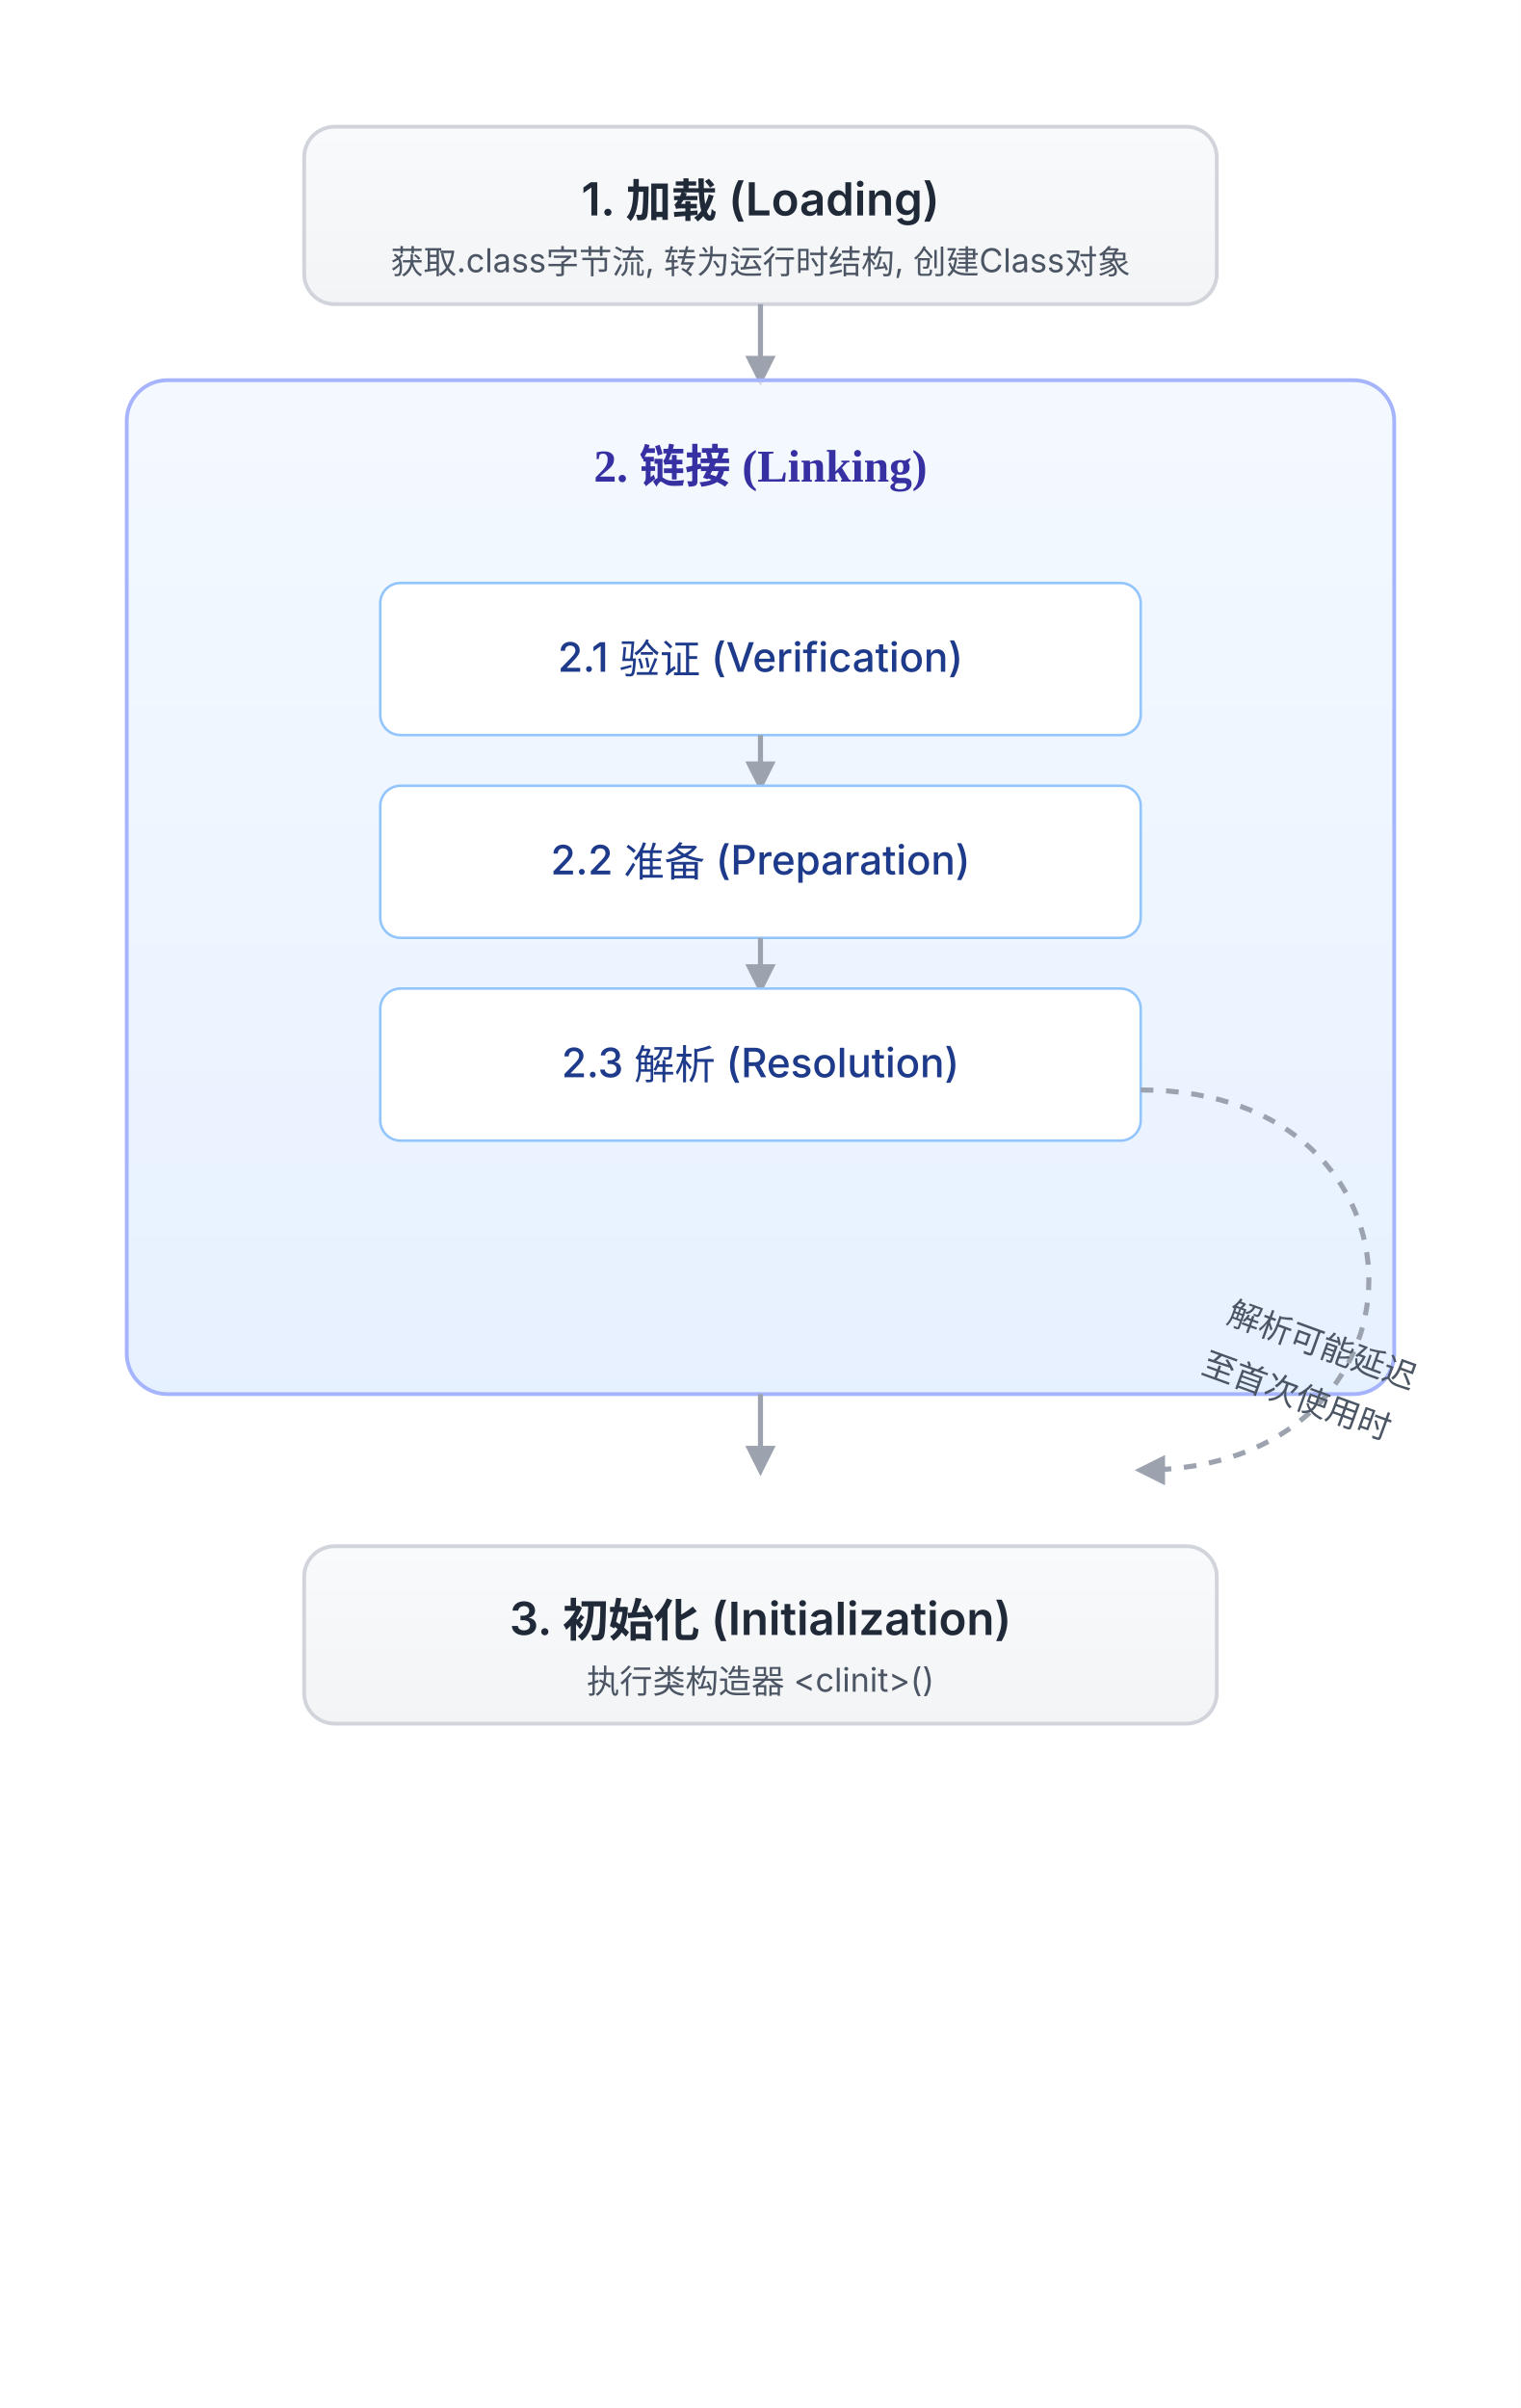
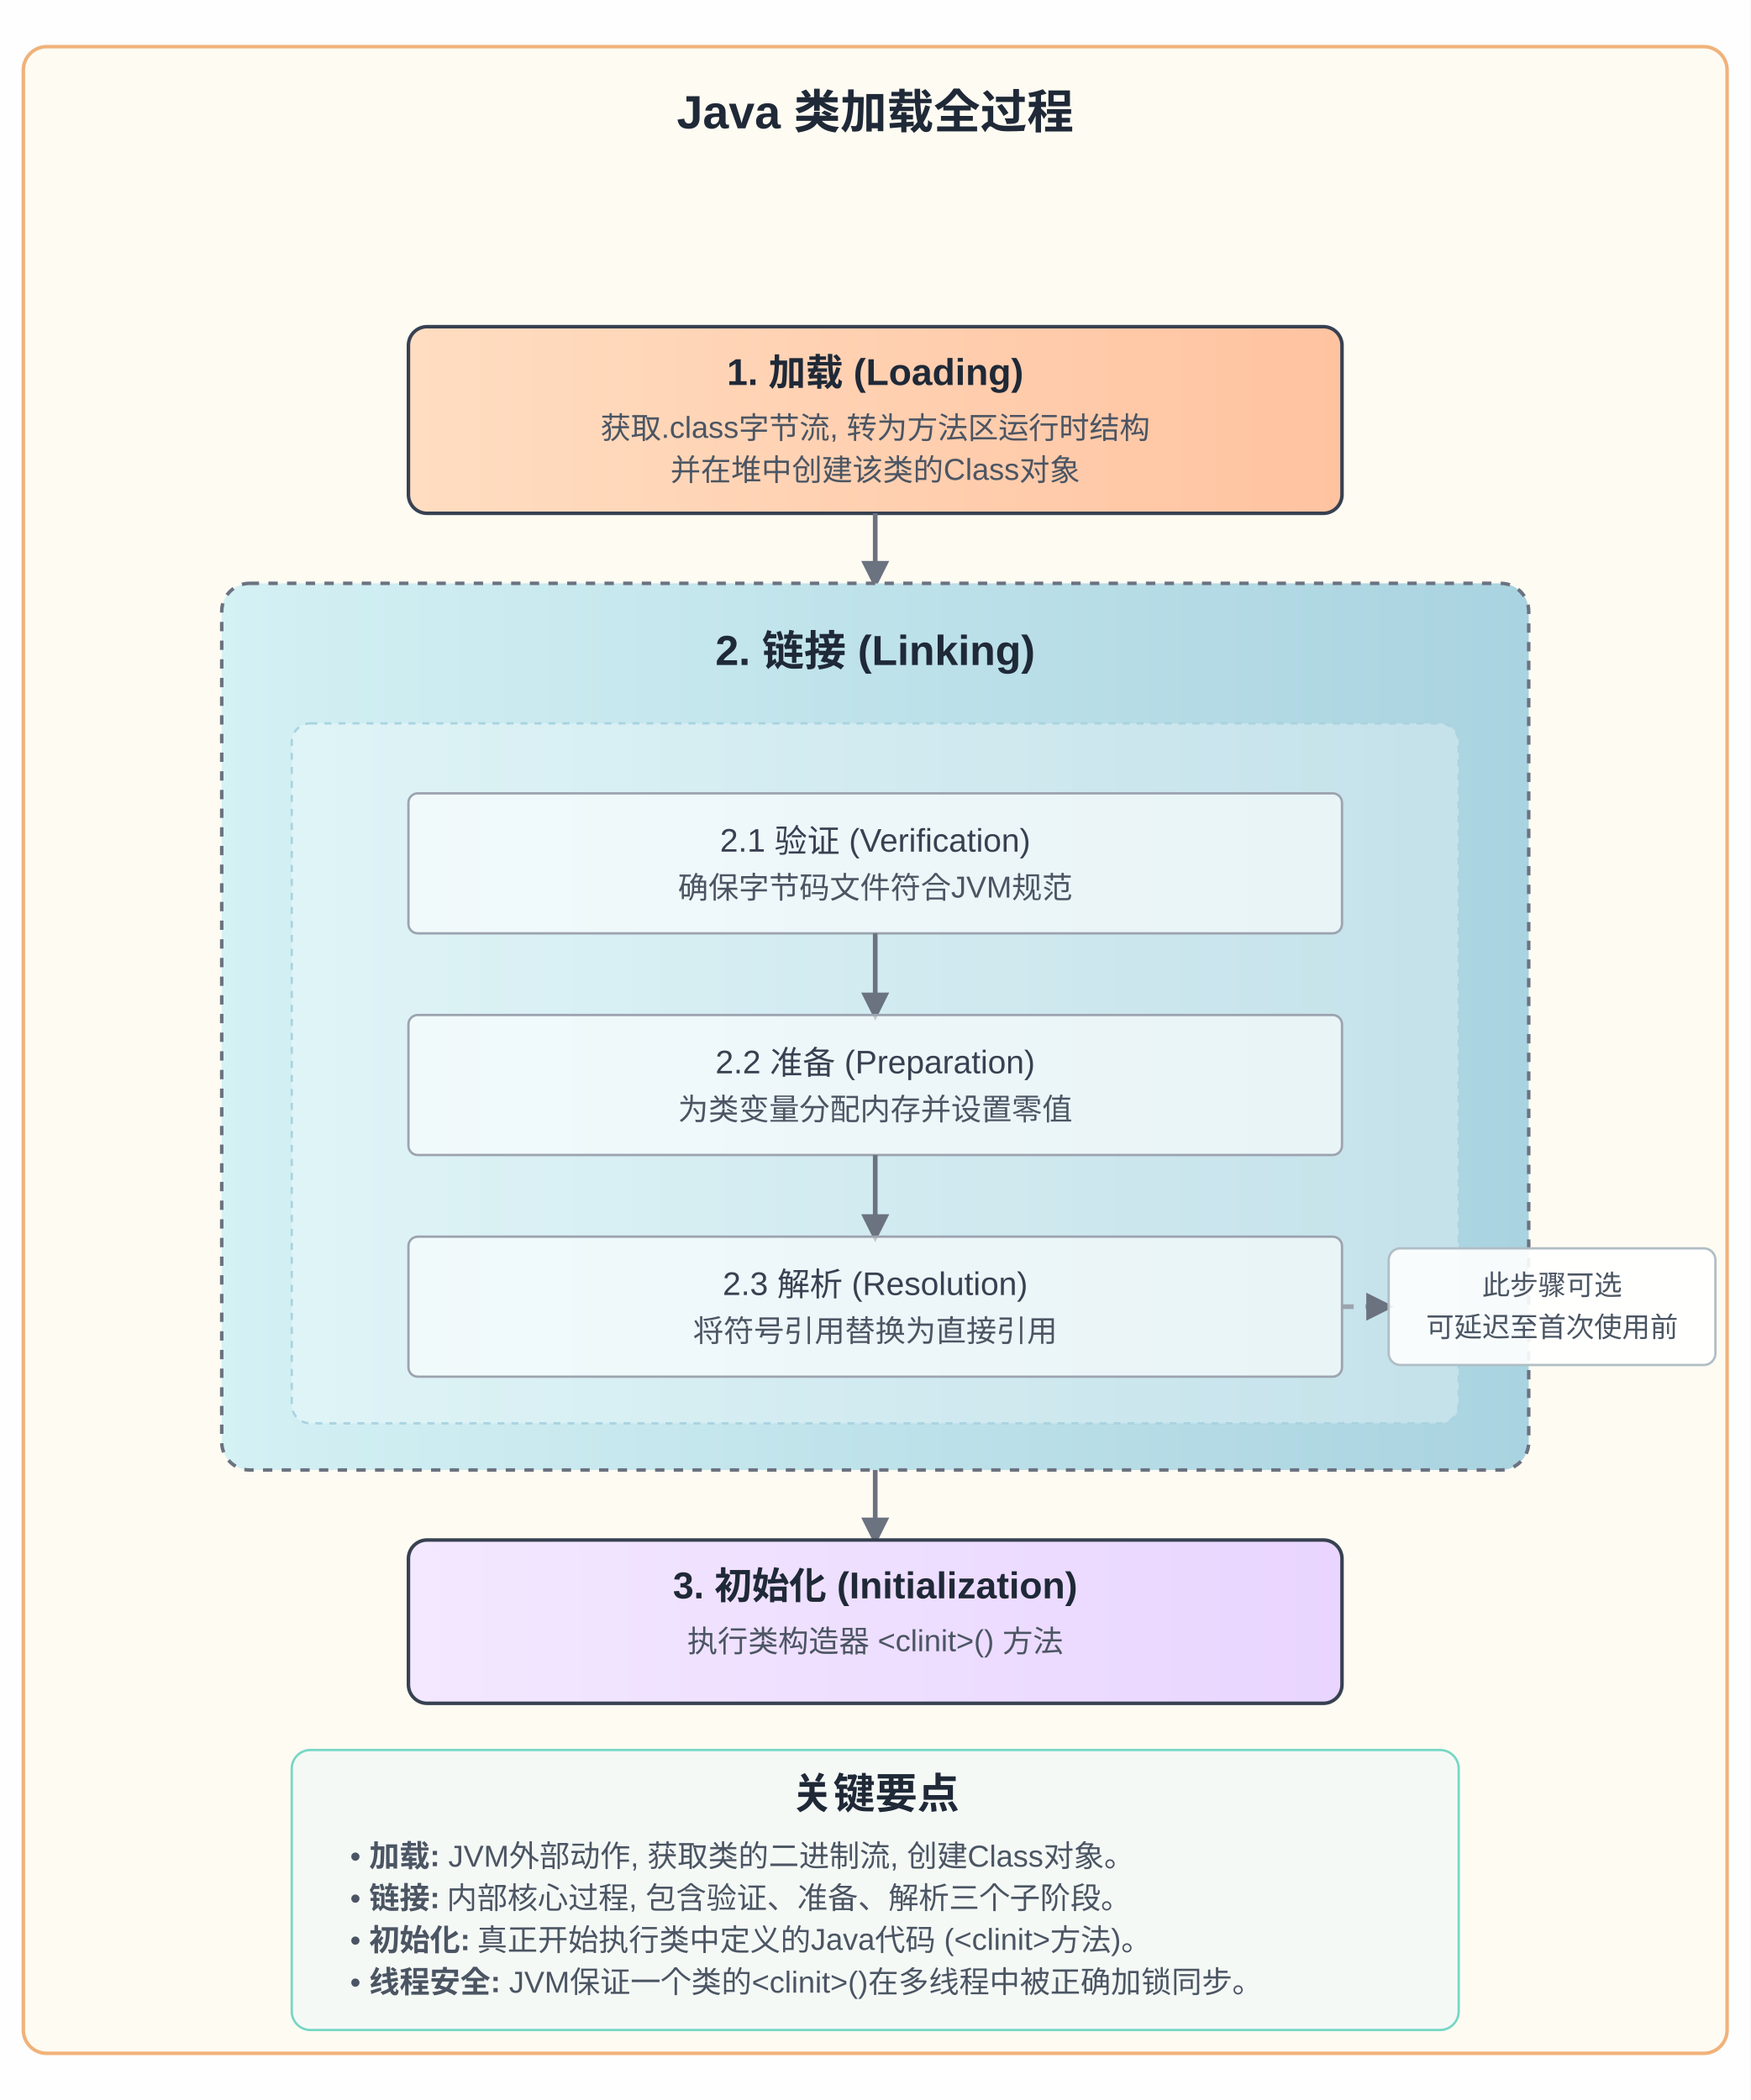
- <svg xmlns="http://www.w3.org/2000/svg" width="600" height="950" viewBox="0 0 600 950">
+ <svg xmlns="http://www.w3.org/2000/svg" viewBox="0 0 750 900" font-family="Arial, sans-serif" font-size="14">
  <defs>
-     <linearGradient id="grad-step" x1="0%" y1="0%" x2="0%" y2="100%">
-       <stop offset="0%" style="stop-color:#f9fafb;stop-opacity:1" />
-       <stop offset="100%" style="stop-color:#f3f4f6;stop-opacity:1" />
+     <linearGradient id="grad-loading-v2" x1="0%" y1="0%" x2="100%" y2="0%">
+       <stop offset="0%" style="stop-color:#FFDDC1;stop-opacity:1" />
+       <stop offset="100%" style="stop-color:#FFC3A0;stop-opacity:1" />
    </linearGradient>
-     <linearGradient id="grad-linking" x1="0%" y1="0%" x2="0%" y2="100%">
-       <stop offset="0%" style="stop-color:#eff6ff;stop-opacity:0.7" />
-       <stop offset="100%" style="stop-color:#dbeafe;stop-opacity:0.7" />
+     <linearGradient id="grad-linking-v2" x1="0%" y1="0%" x2="100%" y2="0%">
+       <stop offset="0%" style="stop-color:#D4F1F4;stop-opacity:1" />
+       <stop offset="100%" style="stop-color:#A9D3E0;stop-opacity:1" />
+     </linearGradient>
+     <linearGradient id="grad-init-v2" x1="0%" y1="0%" x2="100%" y2="0%">
+       <stop offset="0%" style="stop-color:#F3E8FF;stop-opacity:1" />
+       <stop offset="100%" style="stop-color:#E9D5FF;stop-opacity:1" />
+     </linearGradient>
+     <linearGradient id="grad-sub-v2" x1="0%" y1="0%" x2="100%" y2="0%">
+       <stop offset="0%" style="stop-color:#E8F0FE;stop-opacity:1" />
+       <stop offset="100%" style="stop-color:#D2E3FC;stop-opacity:1" />
    </linearGradient>
    <style>
-             .bg { fill: #ffffff; }
-             .step-box { fill: url(#grad-step); stroke: #d1d5db; stroke-width: 1.5; rx: 12; ry: 12; }
-             .step-text { font-family: 'Inter', 'Arial', sans-serif; font-size: 18px; font-weight: 600; text-anchor: middle; fill: #1f2937; }
-             .step-desc { font-family: 'Inter', 'Arial', sans-serif; font-size: 13px; text-anchor: middle; fill: #4b5563; }
+             .bg-v2 { fill: #FEFEFE; }
+             .area-bg-v2 { fill: rgba(255, 248, 225, 0.4); stroke: #F0B27A; stroke-width: 1.5; rx: 10; ry: 10; }
+             .area-title-v2 { font-size: 20px; font-weight: bold; text-anchor: middle; fill: #1F2937; }
+             .step-box-v2 { stroke: #374151; stroke-width: 1.5; rx: 8; ry: 8; }
+             .step-text-v2 { font-size: 16px; font-weight: 600; text-anchor: middle; fill: #1F2937; }
+             .step-desc-v2 { font-size: 13px; text-anchor: middle; fill: #4B5563; }

-             .linking-panel { fill: url(#grad-linking); stroke: #a5b4fc; stroke-width: 1.5; rx: 16; ry: 16; }
-             .linking-title { font-size: 18px; font-weight: 600; fill: #3730a3; text-anchor: middle; }
+             .linking-panel-v2 { stroke: #6B7280; stroke-width: 1.5; rx: 12; ry: 12; stroke-dasharray: 4 4; }
+             .linking-title-v2 { font-size: 18px; font-weight: 600; fill: #1F2937; text-anchor: middle; }

-             .sub-step-box { fill: #ffffff; stroke: #93c5fd; stroke-width: 1; rx: 8; ry: 8; }
-             .sub-step-text { font-family: 'Inter', 'Arial', sans-serif; font-size: 16px; font-weight: 500; text-anchor: middle; fill: #1e3a8a; }
+             .sub-step-box-v2 { fill: rgba(255,255,255,0.6); stroke: #9CA3AF; stroke-width: 1; rx: 4; ry: 4; }
+             .sub-step-text-v2 { font-size: 14px; font-weight: 500; text-anchor: middle; fill: #374151; }
+             
+             .key-point-v2 { font-size: 13px; text-anchor: start; fill: #4B5563; }
+             .delayed-text-v2 { font-size: 12px; text-anchor: middle; fill: #4B5563; }

-             .connector { fill: none; stroke: #9ca3af; stroke-width: 2; marker-end: url(#arrowhead); }
-             .connector-dashed { fill: none; stroke: #9ca3af; stroke-width: 2; stroke-dasharray: 5 5; }
-              #arrowhead path { fill: #9ca3af; }
+             .connector-v2 { fill: none; stroke: #6B7280; stroke-width: 2; marker-end: url(#arrowhead-v2); }
+             .connector-dashed-v2 { fill: none; stroke: #9CA3AF; stroke-width: 2; stroke-dasharray: 5 5; marker-end: url(#arrowhead-v2); }
        </style>
-     <marker id="arrowhead" viewBox="0 0 10 10" refX="8" refY="5" markerWidth="6" markerHeight="6" orient="auto-start-reverse">
-       <path d="M 0 0 L 10 5 L 0 10 z" />
+     <marker id="arrowhead-v2" viewBox="0 0 10 10" refX="8" refY="5" markerWidth="6" markerHeight="6" orient="auto-start-reverse">
+       <path d="M 0 0 L 10 5 L 0 10 z" fill="#6B7280" />
    </marker>
  </defs>
-   <rect x="0" y="0" width="600" height="950" class="bg" />
-   <g transform="translate(300, 0)">
+   <rect x="0" y="0" width="750" height="900" class="bg-v2" />
+   <rect x="10" y="20" width="730" height="860" class="area-bg-v2" />
+   <text x="375" y="55" class="area-title-v2">Java 类加载全过程</text>
+   <g transform="translate(375, 90)">
    <g transform="translate(0, 50)">
-       <rect x="-180" y="0" width="360" height="70" class="step-box" />
-       <text y="35" class="step-text">1. 加载 (Loading)</text>
-       <text y="58" class="step-desc">获取.class字节流, 转为运行时结构, 创建Class对象</text>
+       <rect x="-200" y="0" width="400" height="80" class="step-box-v2" fill="url(#grad-loading-v2)" />
+       <text x="0" y="25" class="step-text-v2">1. 加载 (Loading)</text>
+       <text x="0" y="48" class="step-desc-v2">获取.class字节流, 转为方法区运行时结构</text>
+       <text x="0" y="66" class="step-desc-v2">并在堆中创建该类的Class对象</text>
    </g>
-     <path d="M 0 120 v 30" class="connector" />
-     <g transform="translate(0, 150)">
-       <rect x="-250" y="0" width="500" height="400" class="linking-panel" />
-       <text x="0" y="40" class="linking-title">2. 链接 (Linking)</text>
-       <g transform="translate(0, 80)">
-         <rect x="-150" y="0" width="300" height="60" class="sub-step-box" />
-         <text y="35" class="sub-step-text">2.1 验证 (Verification)</text>
+     <path d="M 0 130 v 30" class="connector-v2" />
+     <g transform="translate(0, 160)">
+       <rect x="-280" y="0" width="560" height="380" class="linking-panel-v2" fill="url(#grad-linking-v2)" />
+       <text x="0" y="35" class="linking-title-v2">2. 链接 (Linking)</text>
+       <rect x="-250" y="60" width="500" height="300" fill="rgba(255,255,255,0.3)" stroke="#A9D3E0" stroke-width="1" rx="8" stroke-dasharray="3 3" />
+       <g transform="translate(0, 90)">
+         <rect x="-200" y="0" width="400" height="60" class="sub-step-box-v2" />
+         <text x="0" y="25" class="sub-step-text-v2">2.1 验证 (Verification)</text>
+         <text x="0" y="45" class="step-desc-v2">确保字节码文件符合JVM规范</text>
      </g>
-       <path d="M 0 140 v 20" class="connector" />
-       <g transform="translate(0, 160)">
-         <rect x="-150" y="0" width="300" height="60" class="sub-step-box" />
-         <text y="35" class="sub-step-text">2.2 准备 (Preparation)</text>
+       <path d="M 0 150 v 35" class="connector-v2" />
+       <g transform="translate(0, 185)">
+         <rect x="-200" y="0" width="400" height="60" class="sub-step-box-v2" />
+         <text x="0" y="25" class="sub-step-text-v2">2.2 准备 (Preparation)</text>
+         <text x="0" y="45" class="step-desc-v2">为类变量分配内存并设置零值</text>
      </g>
-       <path d="M 0 220 v 20" class="connector" />
-       <g transform="translate(0, 240)">
-         <rect x="-150" y="0" width="300" height="60" class="sub-step-box" />
-         <text y="35" class="sub-step-text">2.3 解析 (Resolution)</text>
+       <path d="M 0 245 v 35" class="connector-v2" />
+       <g transform="translate(0, 280)">
+         <rect x="-200" y="0" width="400" height="60" class="sub-step-box-v2" />
+         <text x="0" y="25" class="sub-step-text-v2">2.3 解析 (Resolution)</text>
+         <text x="0" y="45" class="step-desc-v2">将符号引用替换为直接引用</text>
      </g>
    </g>
-     <path d="M 0 550 v 30" class="connector" />
-     <g transform="translate(0, 610)">
-       <rect x="-180" y="0" width="360" height="70" class="step-box" />
-       <text y="35" class="step-text">3. 初始化 (Initialization)</text>
-       <text y="58" class="step-desc">执行类构造器 &lt;clinit&gt;()</text>
+     <path d="M 0 540 v 30" class="connector-v2" />
+     <g transform="translate(0, 570)">
+       <rect x="-200" y="0" width="400" height="70" class="step-box-v2" fill="url(#grad-init-v2)" />
+       <text x="0" y="25" class="step-text-v2">3. 初始化 (Initialization)</text>
+       <text x="0" y="48" class="step-desc-v2">执行类构造器 &lt;clinit&gt;() 方法</text>
    </g>
-     <path d="m 150, 430 c 120,0 120,150 0,150" class="connector-dashed" marker-end="url(#arrowhead)" />
-     <text x="220" y="535" class="step-desc" transform="rotate(20, 220, 535)">解析可能延迟</text>
-     <text x="210" y="555" class="step-desc" transform="rotate(20, 210, 555)">至首次使用时</text>
+   </g>
+   <g transform="translate(575, 525)">
+     <path d="M 0 35 h 20" class="connector-dashed-v2" />
+     <g transform="translate(20, 10)">
+       <rect x="0" y="0" width="140" height="50" fill="rgba(255,255,255,0.9)" stroke="#B0BEC5" stroke-width="1" rx="5" />
+       <text x="70" y="20" class="delayed-text-v2">此步骤可选</text>
+       <text x="70" y="38" class="delayed-text-v2">可延迟至首次使用前</text>
+     </g>
+   </g>
+   <g transform="translate(125, 750)">
+     <rect x="0" y="0" width="500" height="120" fill="rgba(225, 245, 254, 0.3)" stroke="#76D7C4" stroke-width="1" rx="8" />
+     <text x="250" y="25" class="linking-title-v2">关键要点</text>
+     <text x="25" y="50" class="key-point-v2">• <tspan font-weight="bold">加载:</tspan> JVM外部动作, 获取类的二进制流, 创建Class对象。</text>
+     <text x="25" y="68" class="key-point-v2">• <tspan font-weight="bold">链接:</tspan> 内部核心过程, 包含验证、准备、解析三个子阶段。</text>
+     <text x="25" y="86" class="key-point-v2">• <tspan font-weight="bold">初始化:</tspan> 真正开始执行类中定义的Java代码 (&lt;clinit&gt;方法)。</text>
+     <text x="25" y="104" class="key-point-v2">• <tspan font-weight="bold">线程安全:</tspan> JVM保证一个类的&lt;clinit&gt;()在多线程中被正确加锁同步。</text>
  </g>
</svg>
